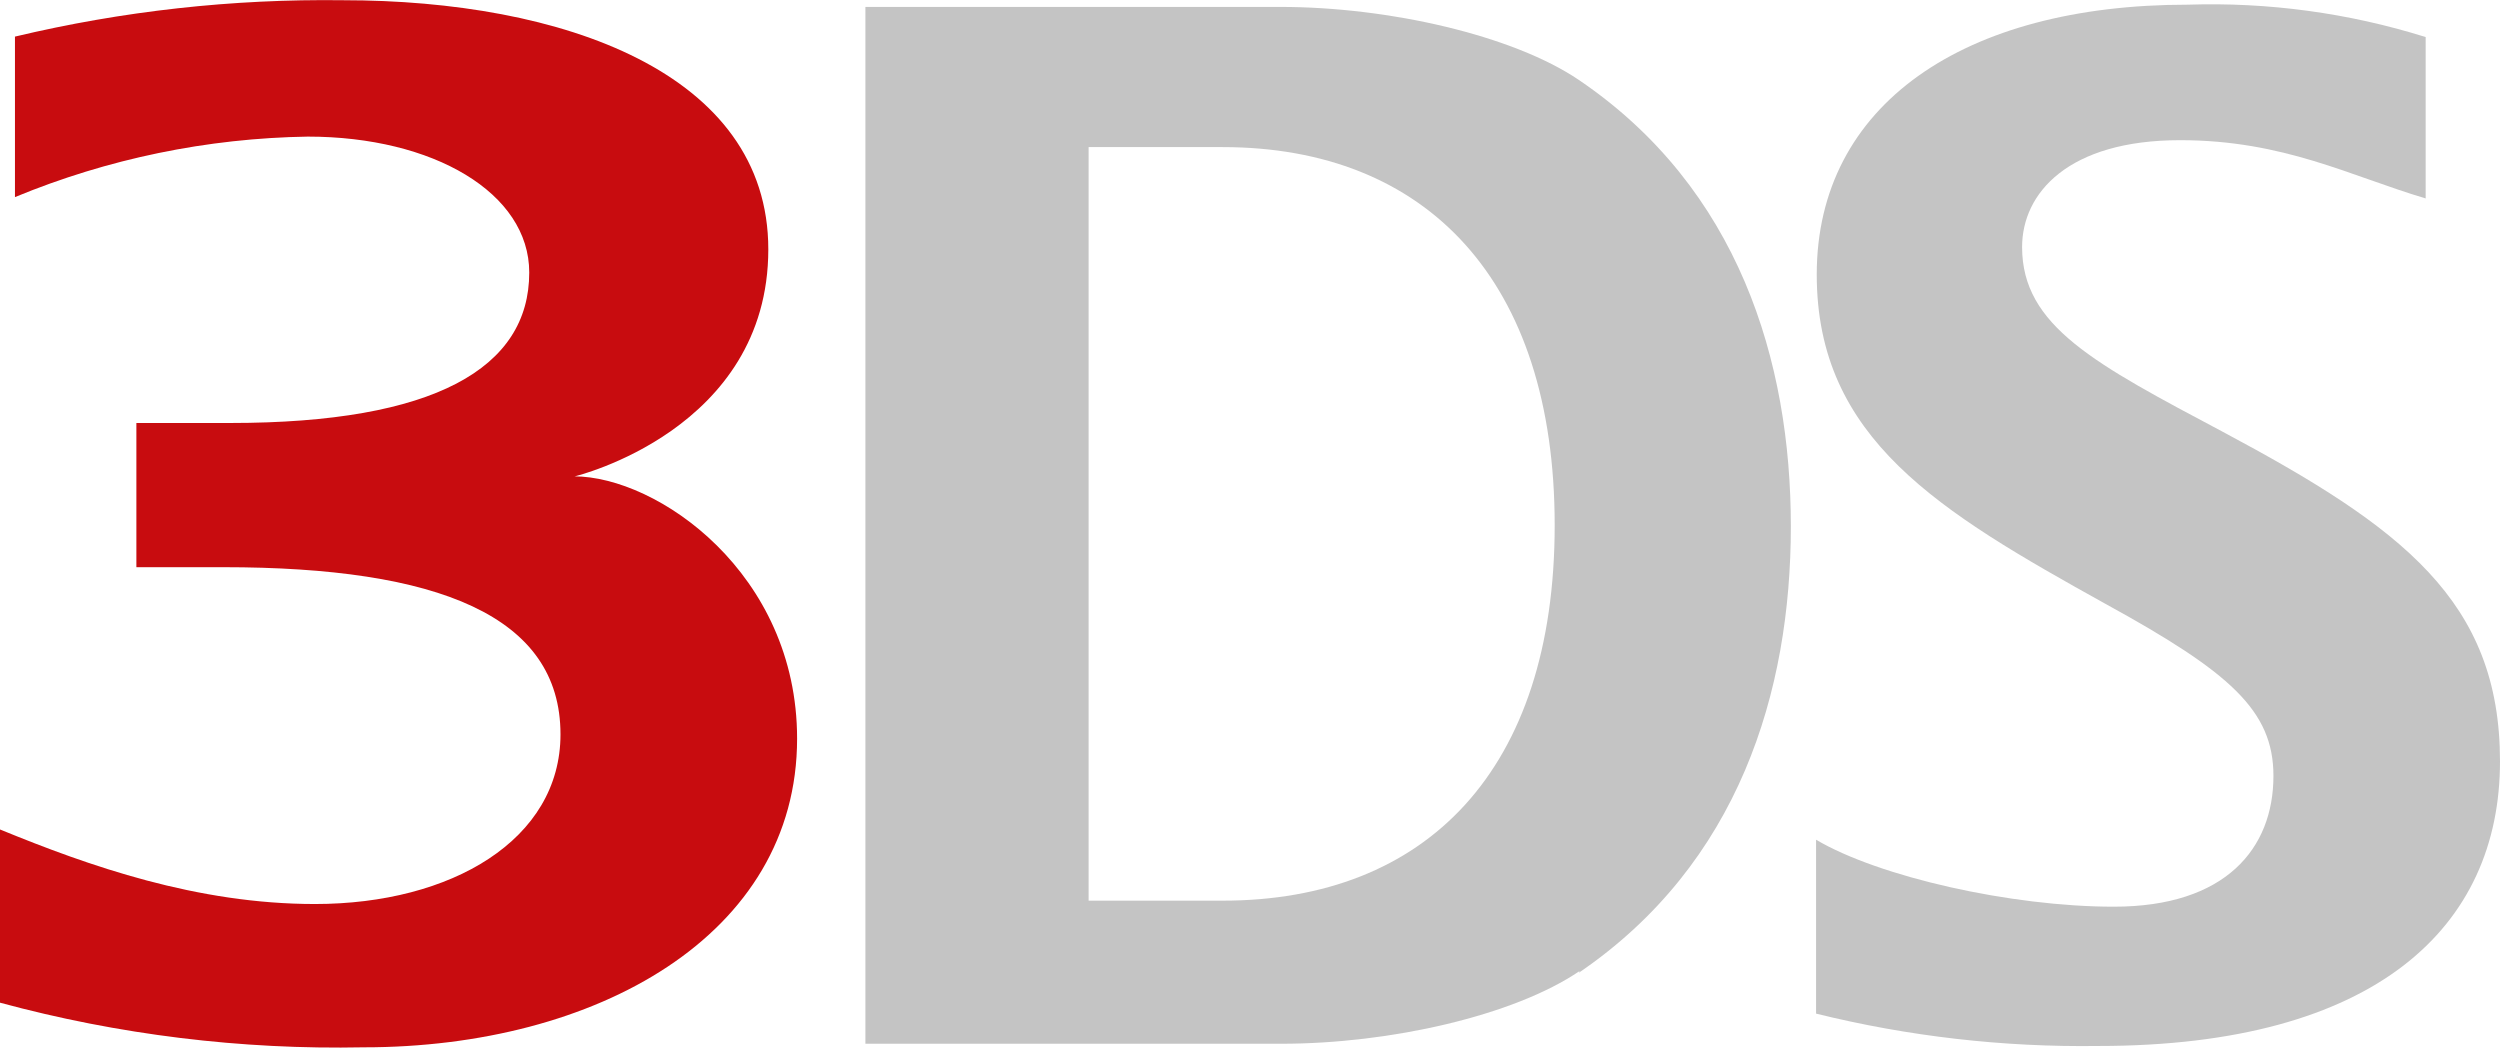
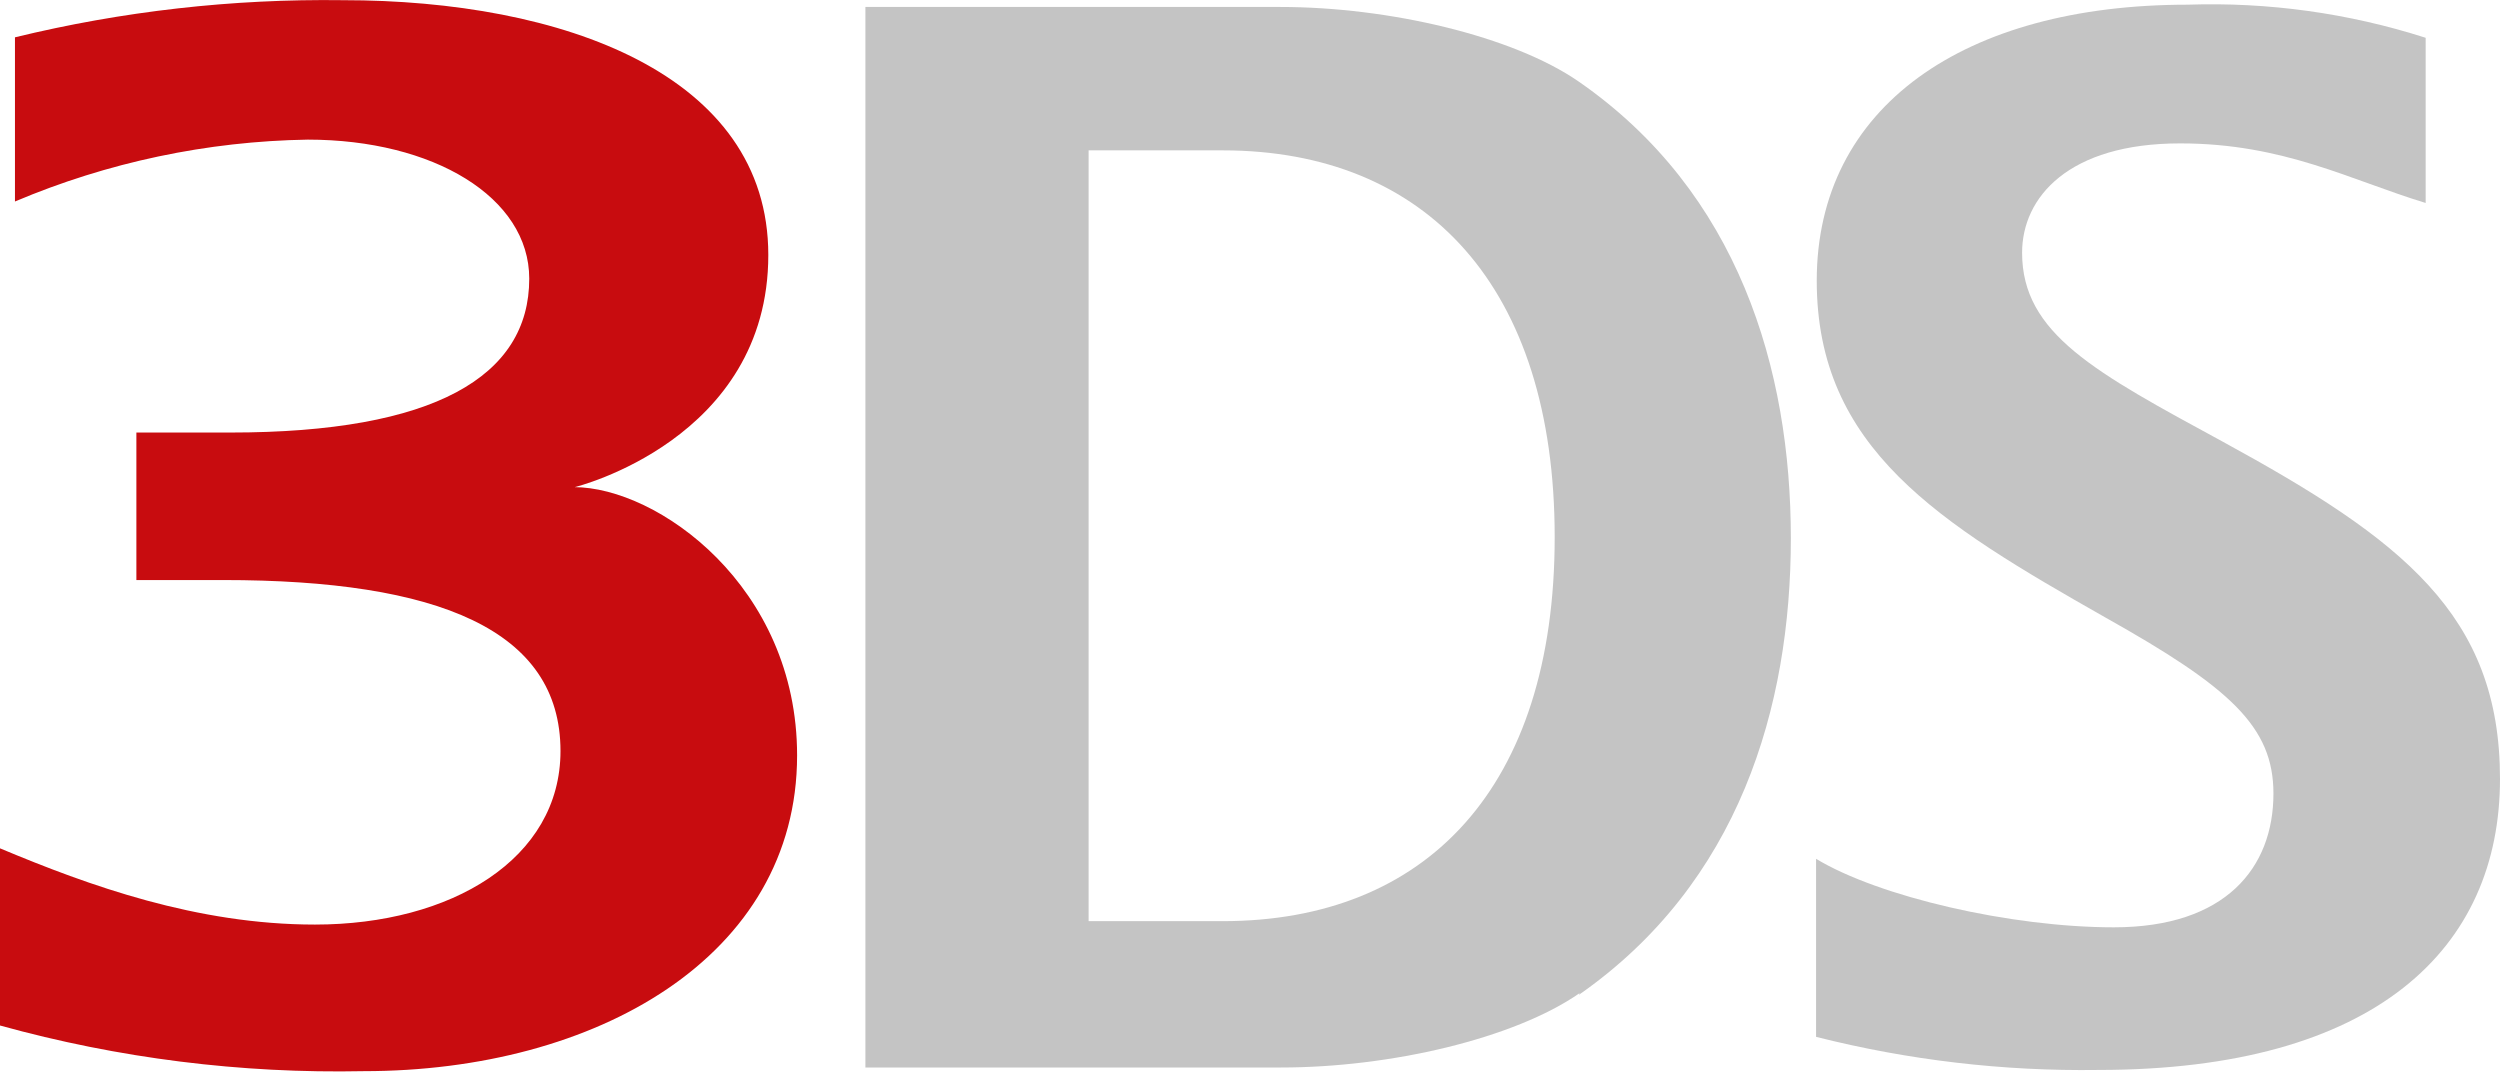
- <svg xmlns="http://www.w3.org/2000/svg" id="svg4173" viewBox="0 0 112 46.93">
+ <svg xmlns="http://www.w3.org/2000/svg" id="svg4173" viewBox="0 0 112 48">
  <g id="layer1">
    <g id="g3361">
      <g id="g3363">
        <g id="g3405">
-           <path id="path3407" d="M81.36,37.61c2.81,1.66,8.72,3,13.34,3,5,0,7.15-2.6,7.15-5.86,0-2.93-1.95-4.65-7.53-7.71-7.46-4.14-12.93-7.4-12.93-14.75C81.39,4.67,88,.2,98,.2a32.15,32.15,0,0,1,10.67,1.45V8.88c-3.37-1-6.35-2.61-11-2.61-5,0-7.08,2.36-7.08,4.79,0,3.54,3.26,5.23,9,8.28,8,4.27,12.41,7.56,12.41,14.76,0,7.4-5.54,12.75-18,12.75A49.81,49.81,0,0,1,81.36,45.4Z" transform="translate(0 0.01)" fill="#c4c4c4" />
+           <path id="path3407" d="M81.36,38.475c2.81,1.7,8.72,3.069,13.34,3.069,5,0,7.15-2.66,7.15-5.994,0-3-1.95-4.757-7.53-7.887-7.46-4.234-12.93-7.569-12.93-15.087C81.39,4.782,88,.21,98,.21a31.46,31.46,0,0,1,10.67,1.483v7.4c-3.37-1.023-6.35-2.669-11-2.669-5,0-7.08,2.413-7.08,4.9,0,3.621,3.26,5.35,9,8.469,8,4.368,12.41,7.733,12.41,15.1,0,7.569-5.54,13.041-18,13.041a48.721,48.721,0,0,1-12.64-1.483Z" fill="#c4c4c4" />
        </g>
        <g id="g3409">
-           <path id="path3411" d="M54.77,6.58h-6V40.34h6c9.13,0,14.88-5.85,14.88-16.82S63.9,6.58,54.77,6.58m16,36.91c-2.94,2-8.5,3.26-13.37,3.26H38.77V.3H57.36c4.87,0,10.43,1.28,13.37,3.27,7.16,4.85,9.5,12.6,9.5,20s-2.32,15.11-9.5,20" transform="translate(0 0.01)" fill="#c4c4c4" />
+           <path id="path3411" d="M54.77,6.736h-6V41.268h6c9.13,0,14.88-5.984,14.88-17.205S63.9,6.736,54.77,6.736m16,37.754c-2.94,2.045-8.5,3.334-13.37,3.334H38.77V.312H57.36c4.87,0,10.43,1.309,13.37,3.345,7.16,4.961,9.5,12.888,9.5,20.457s-2.32,15.456-9.5,20.457" fill="#c4c4c4" />
        </g>
        <g id="g3413">
-           <path id="path3415" d="M25.75,21.33s8.67-2.07,8.67-10.17C34.42,3.24,25.18,0,15.36,0A60,60,0,0,0,.67,1.63V8.82A35.83,35.83,0,0,1,13.79,6.11c5.62,0,9.92,2.52,9.92,6.09,0,4.28-4.24,6.74-13.39,6.74H6.11V25.4H10c9.63,0,15.11,2.18,15.11,7.49,0,4.72-4.89,7.6-11,7.6C8.82,40.49,4,38.79,0,37.15v7.76a57.86,57.86,0,0,0,16.3,2c10.38,0,19.41-5,19.41-13.83,0-7.41-6.26-11.75-10-11.75" transform="translate(0 0.01)" fill="#c80c0f" />
+           <path id="path3415" d="M25.75,21.823s8.67-2.117,8.67-10.4c0-8.1-9.24-11.415-19.06-11.415A58.791,58.791,0,0,0,.67,1.672V9.027A35.13,35.13,0,0,1,13.79,6.255c5.62,0,9.92,2.577,9.92,6.229,0,4.378-4.24,6.894-13.39,6.894H6.11v6.608H10c9.63,0,15.11,2.23,15.11,7.661,0,4.828-4.89,7.774-11,7.774C8.82,41.421,4,39.682,0,38.005v7.937a56.653,56.653,0,0,0,16.3,2.046c10.38,0,19.41-5.115,19.41-14.146,0-7.58-6.26-12.019-10-12.019" fill="#c80c0f" />
        </g>
      </g>
    </g>
  </g>
</svg>
